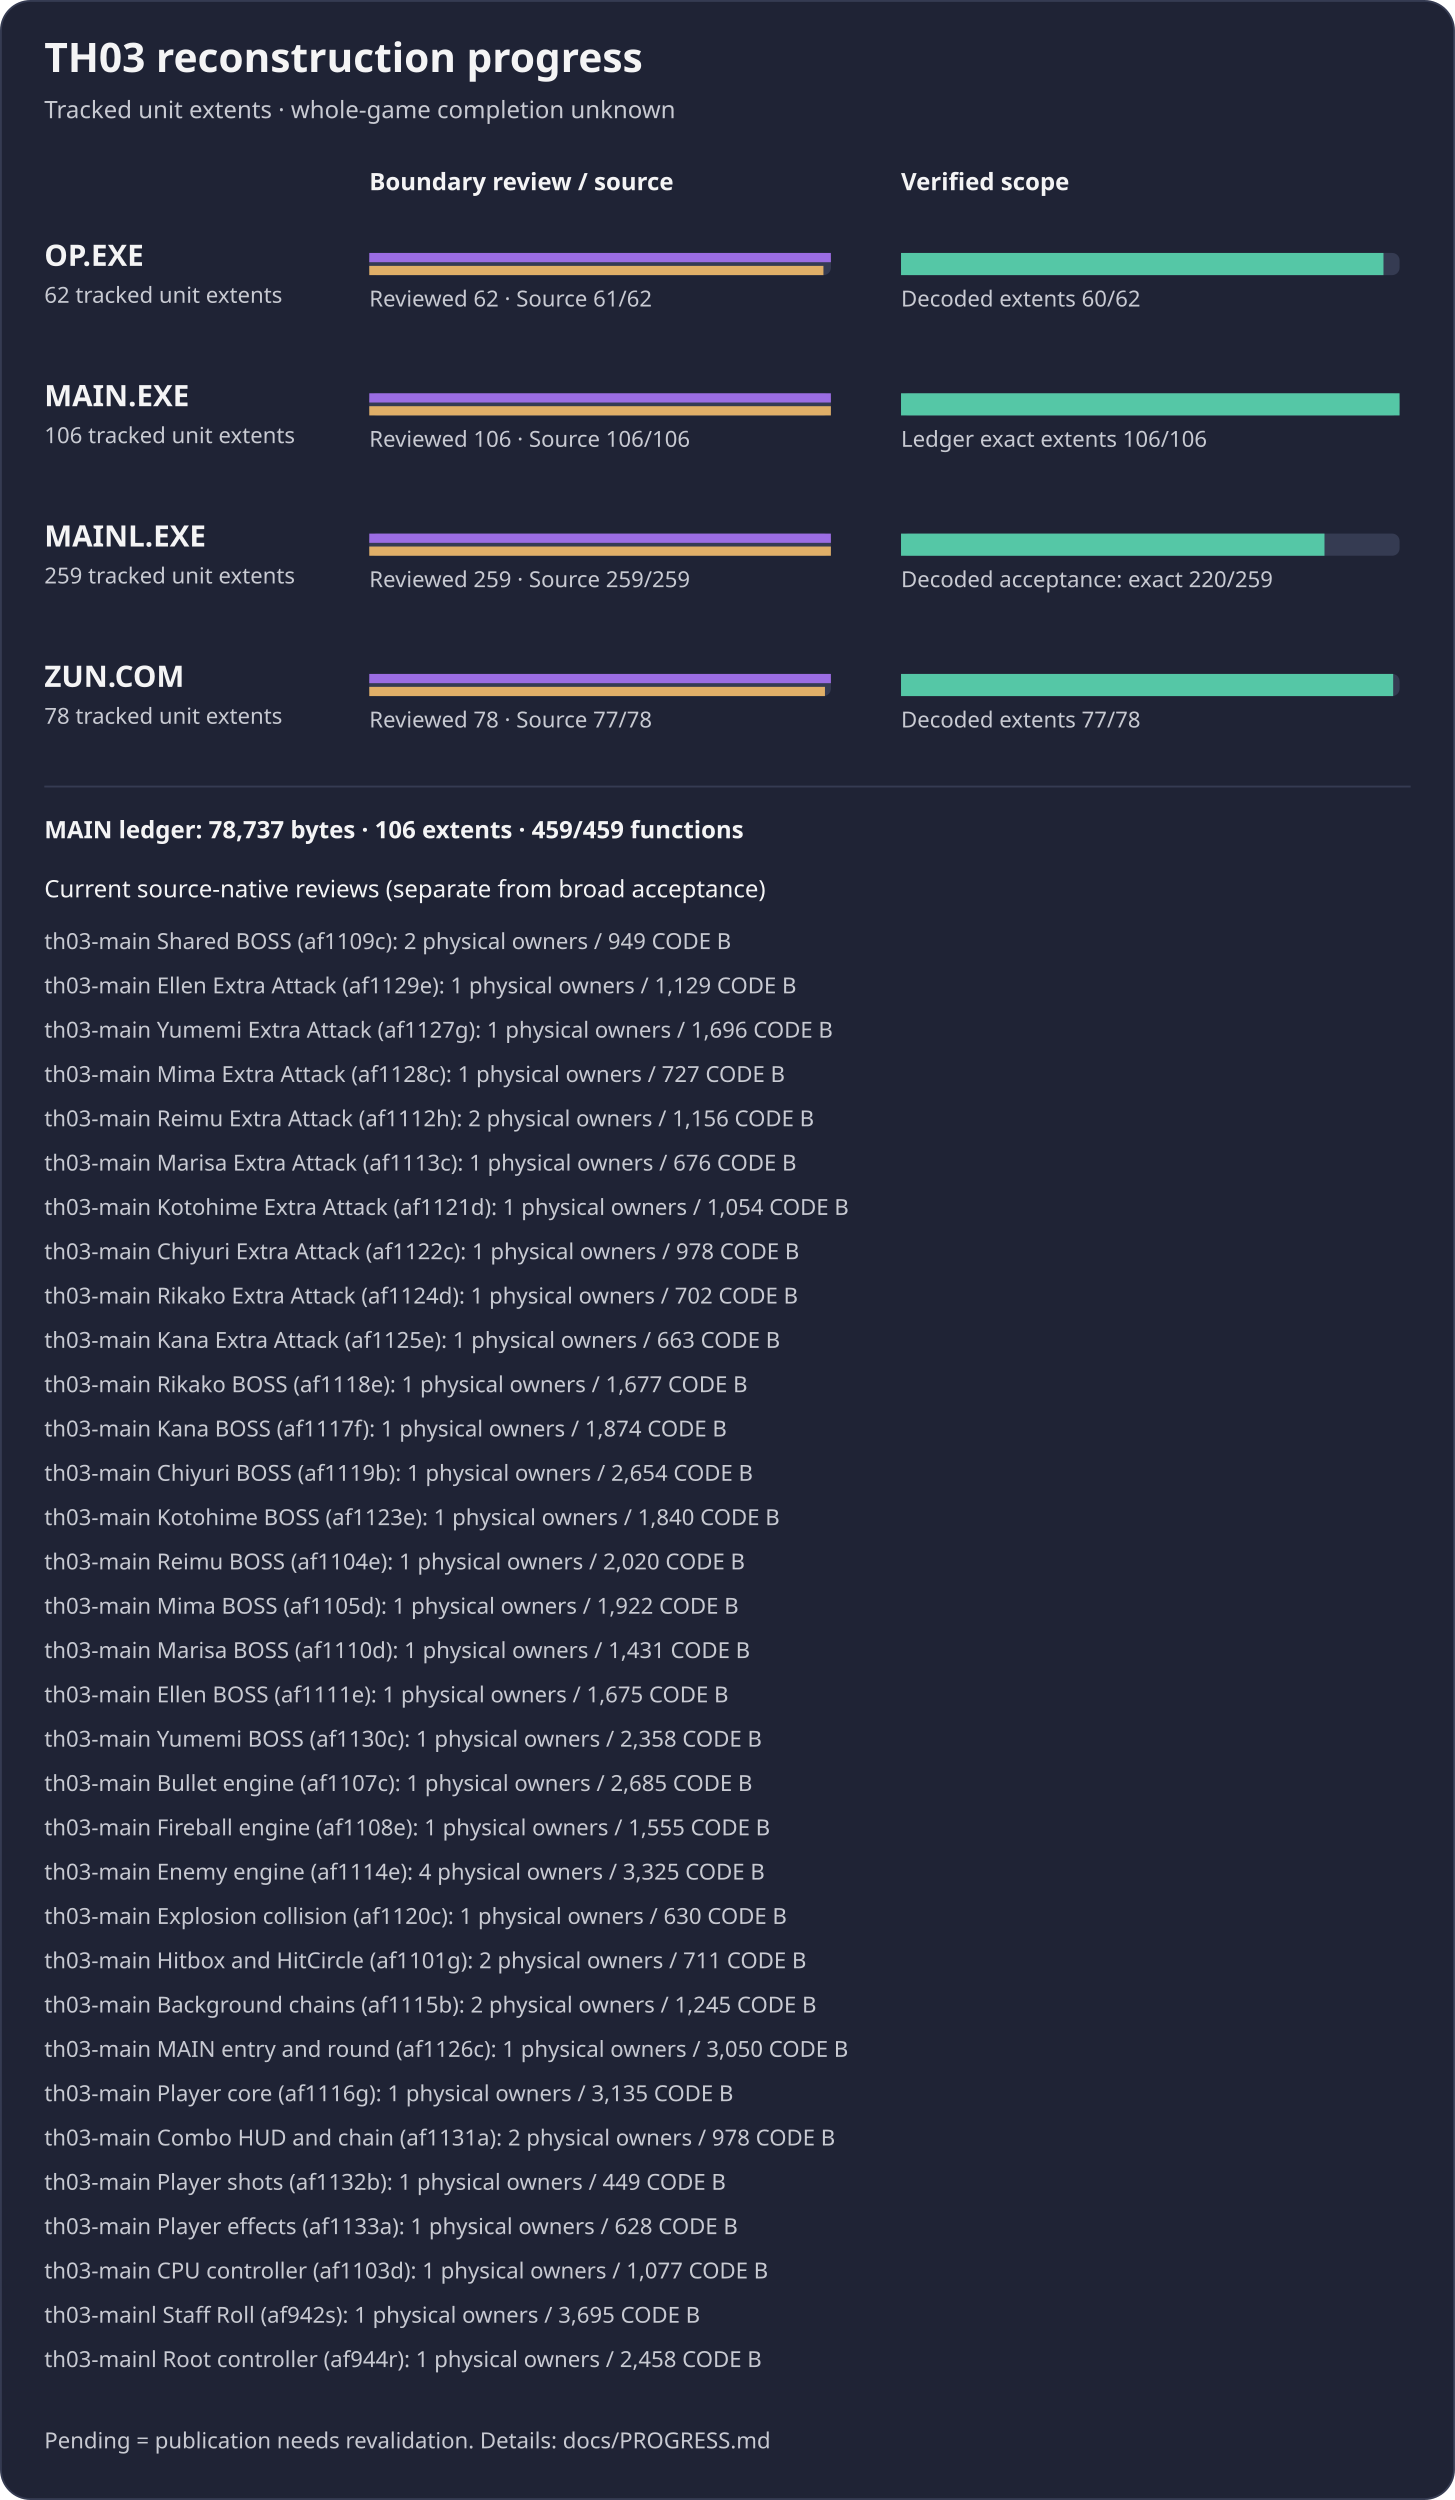
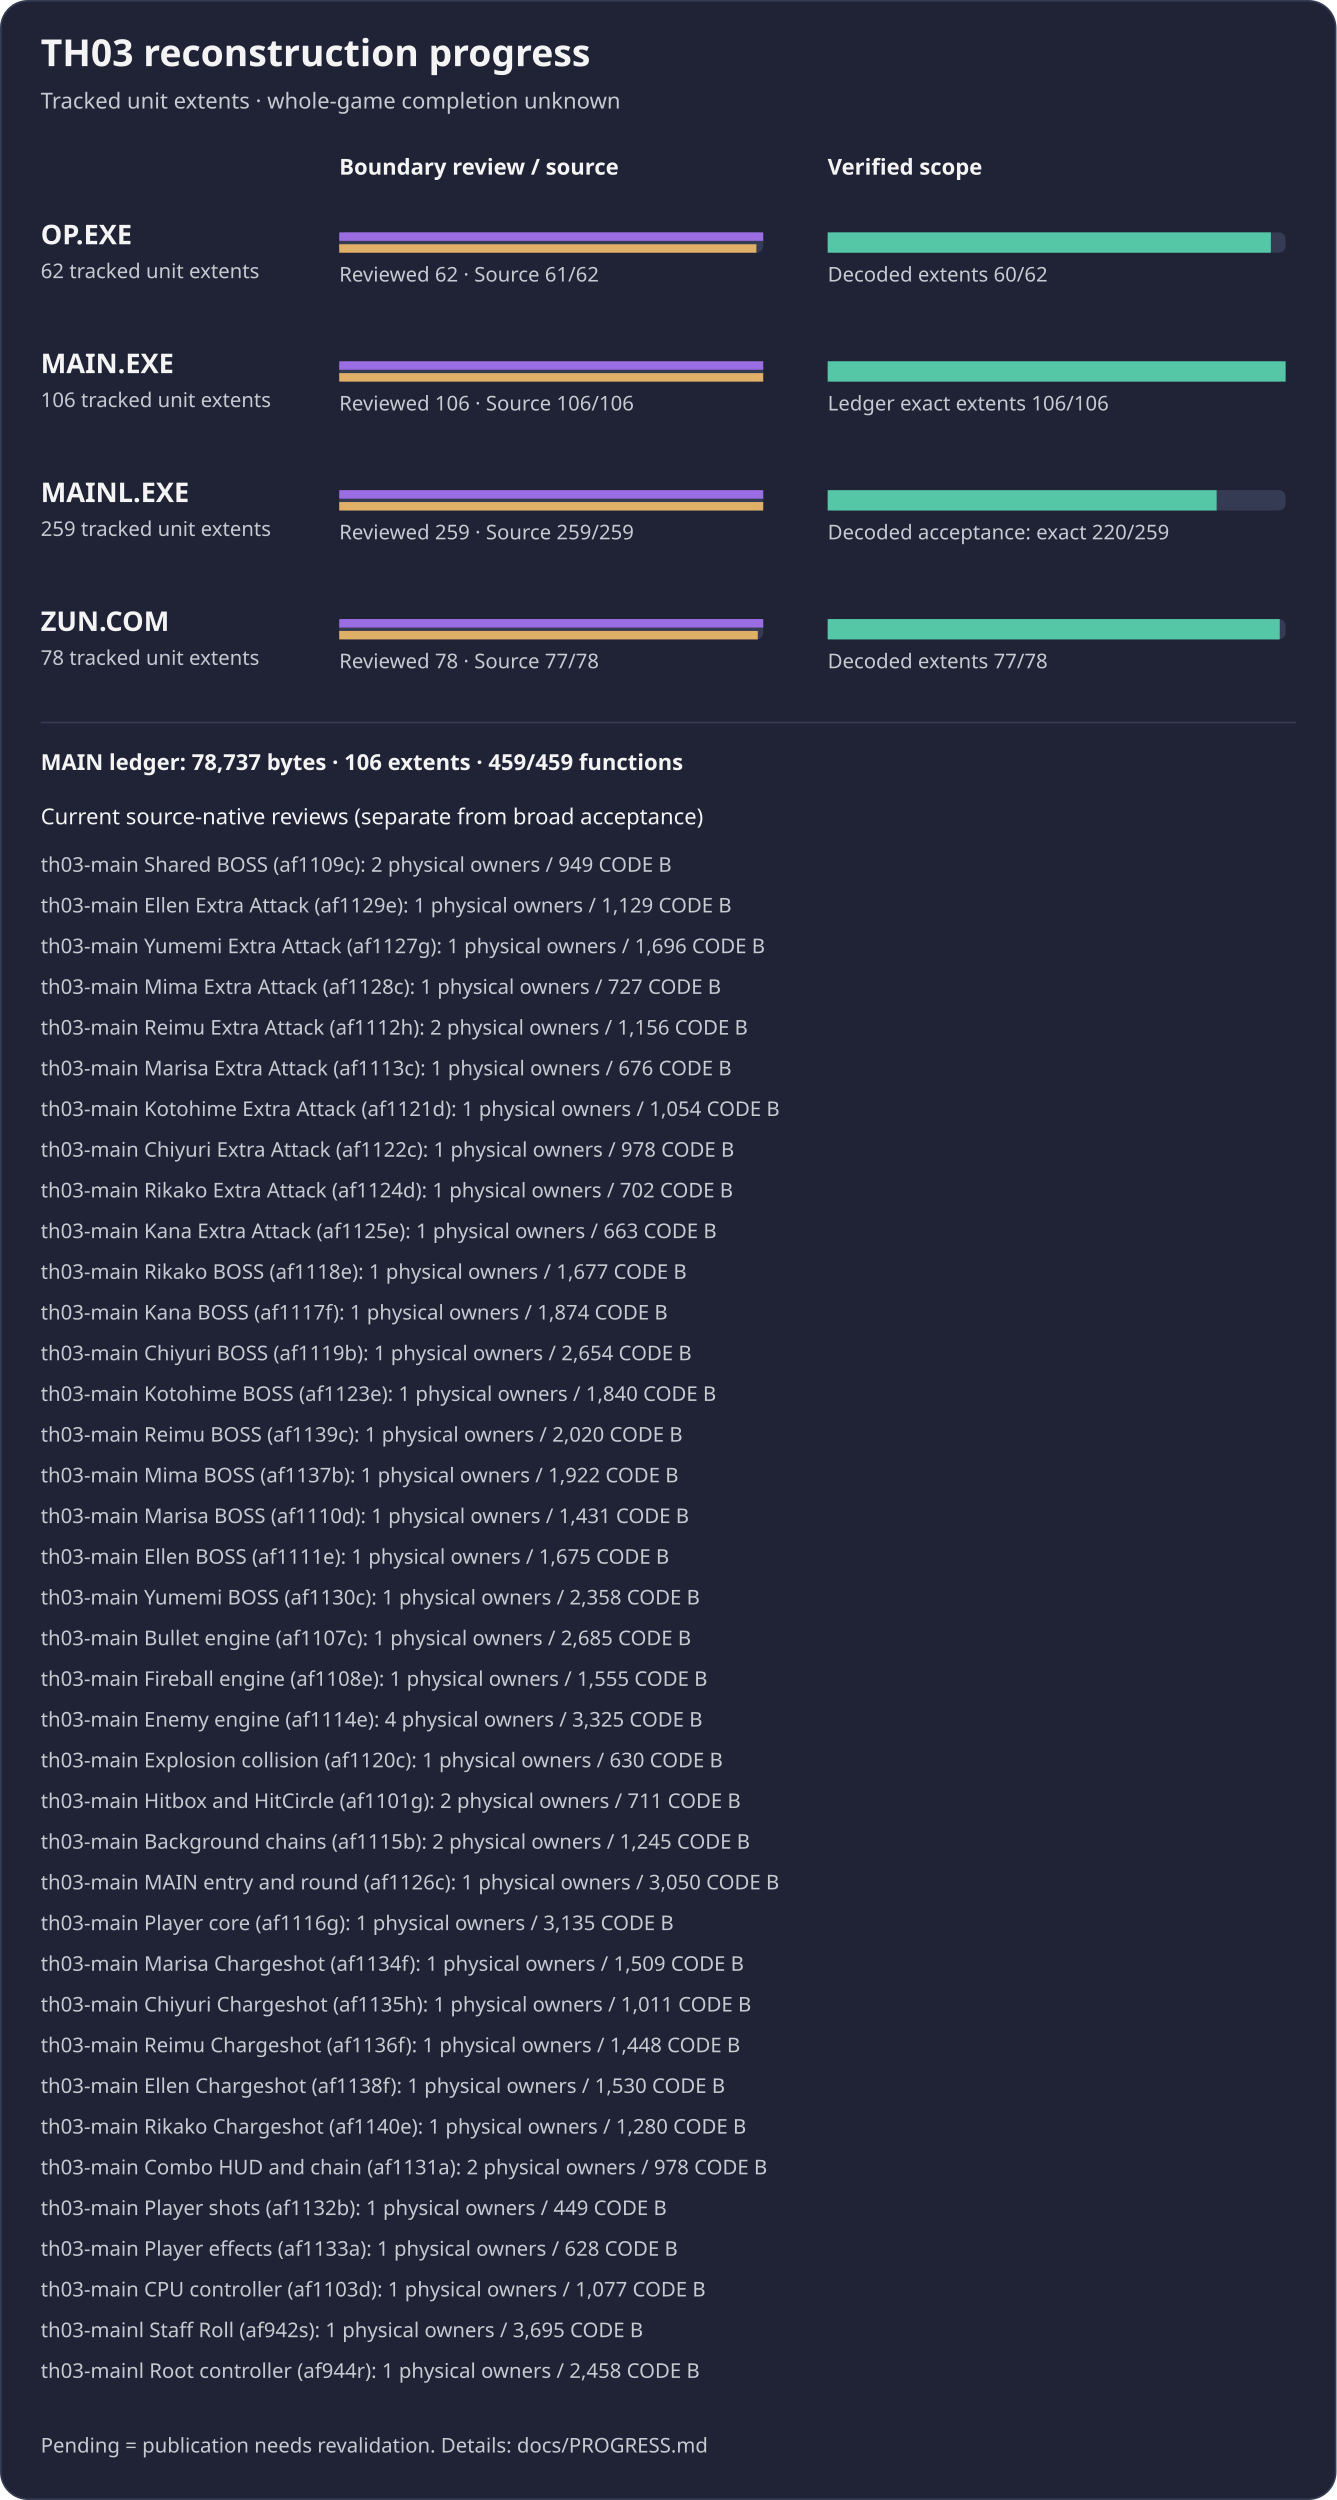
- <svg xmlns="http://www.w3.org/2000/svg" width="788" height="1354" viewBox="0 0 788 1354" role="img" aria-label="TH03 reviewed subset reconstruction progress">
-   <rect x="0.5" y="0.5" width="787" height="1353" rx="16" fill="#1f2335" stroke="#353b52" />
+ <svg xmlns="http://www.w3.org/2000/svg" width="788" height="1474" viewBox="0 0 788 1474" role="img" aria-label="TH03 reviewed subset reconstruction progress">
+   <rect x="0.5" y="0.5" width="787" height="1473" rx="16" fill="#1f2335" stroke="#353b52" />
  <text x="24" y="39" fill="#f4f4f5" font-family="sans-serif" font-size="22" font-weight="600">TH03 reconstruction progress</text>
  <text x="24" y="64" fill="#c8cad2" font-family="sans-serif" font-size="13">Tracked unit extents · whole-game completion unknown</text>
  <text x="200" y="103" fill="#f4f4f5" font-family="sans-serif" font-size="13" font-weight="600">Boundary review / source</text>
  <text x="488" y="103" fill="#f4f4f5" font-family="sans-serif" font-size="13" font-weight="600">Verified scope</text>
  <g aria-label="OP.EXE bars count tracked unit extents, not functions; source-present is not exact">
    <text x="24" y="144" fill="#f4f4f5" font-family="sans-serif" font-size="16" font-weight="600">OP.EXE</text>
    <text x="24" y="164" fill="#c8cad2" font-family="sans-serif" font-size="12">62 tracked unit extents</text>
    <rect x="200" y="137" width="250" height="12" rx="4" fill="#353b52" />
    <rect x="488" y="137" width="270" height="12" rx="4" fill="#353b52" />
    <rect x="200" y="137" width="250.00" height="5" fill="#9b6de3" />
    <rect x="200" y="144" width="245.97" height="5" fill="#e0af68" />
    <rect x="488" y="137" width="261.29" height="12" fill="#55c7a6" />
    <text x="200" y="166" fill="#c8cad2" font-family="sans-serif" font-size="12">Reviewed 62 · Source 61/62</text>
    <text x="488" y="166" fill="#c8cad2" font-family="sans-serif" font-size="12">Decoded extents 60/62</text>
  </g>
  <g aria-label="MAIN.EXE bars count tracked unit extents, not functions; source-present is not exact">
    <text x="24" y="220" fill="#f4f4f5" font-family="sans-serif" font-size="16" font-weight="600">MAIN.EXE</text>
    <text x="24" y="240" fill="#c8cad2" font-family="sans-serif" font-size="12">106 tracked unit extents</text>
    <rect x="200" y="213" width="250" height="12" rx="4" fill="#353b52" />
    <rect x="488" y="213" width="270" height="12" rx="4" fill="#353b52" />
    <rect x="200" y="213" width="250.00" height="5" fill="#9b6de3" />
    <rect x="200" y="220" width="250.00" height="5" fill="#e0af68" />
    <rect x="488" y="213" width="270.00" height="12" fill="#55c7a6" />
    <text x="200" y="242" fill="#c8cad2" font-family="sans-serif" font-size="12">Reviewed 106 · Source 106/106</text>
    <text x="488" y="242" fill="#c8cad2" font-family="sans-serif" font-size="12">Ledger exact extents 106/106</text>
  </g>
  <g aria-label="MAINL bars count tracked unit extents, not functions; source-present is not exact">
    <text x="24" y="296" fill="#f4f4f5" font-family="sans-serif" font-size="16" font-weight="600">MAINL.EXE</text>
    <text x="24" y="316" fill="#c8cad2" font-family="sans-serif" font-size="12">259 tracked unit extents</text>
    <rect x="200" y="289" width="250" height="12" rx="4" fill="#353b52" />
    <rect x="488" y="289" width="270" height="12" rx="4" fill="#353b52" />
    <rect x="200" y="289" width="250.00" height="5" fill="#9b6de3" />
    <rect x="200" y="296" width="250.00" height="5" fill="#e0af68" />
    <rect x="488" y="289" width="229.34" height="12" fill="#55c7a6" />
    <text x="200" y="318" fill="#c8cad2" font-family="sans-serif" font-size="12">Reviewed 259 · Source 259/259</text>
    <text x="488" y="318" fill="#c8cad2" font-family="sans-serif" font-size="12">Decoded acceptance: exact 220/259</text>
  </g>
  <g aria-label="ZUN.COM bars count tracked unit extents, not functions; source-present is not exact">
    <text x="24" y="372" fill="#f4f4f5" font-family="sans-serif" font-size="16" font-weight="600">ZUN.COM</text>
    <text x="24" y="392" fill="#c8cad2" font-family="sans-serif" font-size="12">78 tracked unit extents</text>
    <rect x="200" y="365" width="250" height="12" rx="4" fill="#353b52" />
    <rect x="488" y="365" width="270" height="12" rx="4" fill="#353b52" />
    <rect x="200" y="365" width="250.00" height="5" fill="#9b6de3" />
    <rect x="200" y="372" width="246.79" height="5" fill="#e0af68" />
    <rect x="488" y="365" width="266.54" height="12" fill="#55c7a6" />
    <text x="200" y="394" fill="#c8cad2" font-family="sans-serif" font-size="12">Reviewed 78 · Source 77/78</text>
    <text x="488" y="394" fill="#c8cad2" font-family="sans-serif" font-size="12">Decoded extents 77/78</text>
  </g>
  <path d="M24 426 H764" stroke="#353b52" />
  <text x="24" y="454" fill="#f4f4f5" font-family="sans-serif" font-size="13" font-weight="600">MAIN ledger: 78,737 bytes · 106 extents · 459/459 functions</text>
  <text x="24" y="486" fill="#f4f4f5" font-family="sans-serif" font-size="13">Current source-native reviews (separate from broad acceptance)</text>
  <text x="24" y="514" fill="#c8cad2" font-family="sans-serif" font-size="12">th03-main Shared BOSS (af1109c): 2 physical owners / 949 CODE B</text>
  <text x="24" y="538" fill="#c8cad2" font-family="sans-serif" font-size="12">th03-main Ellen Extra Attack (af1129e): 1 physical owners / 1,129 CODE B</text>
  <text x="24" y="562" fill="#c8cad2" font-family="sans-serif" font-size="12">th03-main Yumemi Extra Attack (af1127g): 1 physical owners / 1,696 CODE B</text>
  <text x="24" y="586" fill="#c8cad2" font-family="sans-serif" font-size="12">th03-main Mima Extra Attack (af1128c): 1 physical owners / 727 CODE B</text>
  <text x="24" y="610" fill="#c8cad2" font-family="sans-serif" font-size="12">th03-main Reimu Extra Attack (af1112h): 2 physical owners / 1,156 CODE B</text>
  <text x="24" y="634" fill="#c8cad2" font-family="sans-serif" font-size="12">th03-main Marisa Extra Attack (af1113c): 1 physical owners / 676 CODE B</text>
  <text x="24" y="658" fill="#c8cad2" font-family="sans-serif" font-size="12">th03-main Kotohime Extra Attack (af1121d): 1 physical owners / 1,054 CODE B</text>
  <text x="24" y="682" fill="#c8cad2" font-family="sans-serif" font-size="12">th03-main Chiyuri Extra Attack (af1122c): 1 physical owners / 978 CODE B</text>
  <text x="24" y="706" fill="#c8cad2" font-family="sans-serif" font-size="12">th03-main Rikako Extra Attack (af1124d): 1 physical owners / 702 CODE B</text>
  <text x="24" y="730" fill="#c8cad2" font-family="sans-serif" font-size="12">th03-main Kana Extra Attack (af1125e): 1 physical owners / 663 CODE B</text>
  <text x="24" y="754" fill="#c8cad2" font-family="sans-serif" font-size="12">th03-main Rikako BOSS (af1118e): 1 physical owners / 1,677 CODE B</text>
  <text x="24" y="778" fill="#c8cad2" font-family="sans-serif" font-size="12">th03-main Kana BOSS (af1117f): 1 physical owners / 1,874 CODE B</text>
  <text x="24" y="802" fill="#c8cad2" font-family="sans-serif" font-size="12">th03-main Chiyuri BOSS (af1119b): 1 physical owners / 2,654 CODE B</text>
  <text x="24" y="826" fill="#c8cad2" font-family="sans-serif" font-size="12">th03-main Kotohime BOSS (af1123e): 1 physical owners / 1,840 CODE B</text>
-   <text x="24" y="850" fill="#c8cad2" font-family="sans-serif" font-size="12">th03-main Reimu BOSS (af1104e): 1 physical owners / 2,020 CODE B</text>
-   <text x="24" y="874" fill="#c8cad2" font-family="sans-serif" font-size="12">th03-main Mima BOSS (af1105d): 1 physical owners / 1,922 CODE B</text>
+   <text x="24" y="850" fill="#c8cad2" font-family="sans-serif" font-size="12">th03-main Reimu BOSS (af1139c): 1 physical owners / 2,020 CODE B</text>
+   <text x="24" y="874" fill="#c8cad2" font-family="sans-serif" font-size="12">th03-main Mima BOSS (af1137b): 1 physical owners / 1,922 CODE B</text>
  <text x="24" y="898" fill="#c8cad2" font-family="sans-serif" font-size="12">th03-main Marisa BOSS (af1110d): 1 physical owners / 1,431 CODE B</text>
  <text x="24" y="922" fill="#c8cad2" font-family="sans-serif" font-size="12">th03-main Ellen BOSS (af1111e): 1 physical owners / 1,675 CODE B</text>
  <text x="24" y="946" fill="#c8cad2" font-family="sans-serif" font-size="12">th03-main Yumemi BOSS (af1130c): 1 physical owners / 2,358 CODE B</text>
  <text x="24" y="970" fill="#c8cad2" font-family="sans-serif" font-size="12">th03-main Bullet engine (af1107c): 1 physical owners / 2,685 CODE B</text>
  <text x="24" y="994" fill="#c8cad2" font-family="sans-serif" font-size="12">th03-main Fireball engine (af1108e): 1 physical owners / 1,555 CODE B</text>
  <text x="24" y="1018" fill="#c8cad2" font-family="sans-serif" font-size="12">th03-main Enemy engine (af1114e): 4 physical owners / 3,325 CODE B</text>
  <text x="24" y="1042" fill="#c8cad2" font-family="sans-serif" font-size="12">th03-main Explosion collision (af1120c): 1 physical owners / 630 CODE B</text>
  <text x="24" y="1066" fill="#c8cad2" font-family="sans-serif" font-size="12">th03-main Hitbox and HitCircle (af1101g): 2 physical owners / 711 CODE B</text>
  <text x="24" y="1090" fill="#c8cad2" font-family="sans-serif" font-size="12">th03-main Background chains (af1115b): 2 physical owners / 1,245 CODE B</text>
  <text x="24" y="1114" fill="#c8cad2" font-family="sans-serif" font-size="12">th03-main MAIN entry and round (af1126c): 1 physical owners / 3,050 CODE B</text>
  <text x="24" y="1138" fill="#c8cad2" font-family="sans-serif" font-size="12">th03-main Player core (af1116g): 1 physical owners / 3,135 CODE B</text>
-   <text x="24" y="1162" fill="#c8cad2" font-family="sans-serif" font-size="12">th03-main Combo HUD and chain (af1131a): 2 physical owners / 978 CODE B</text>
-   <text x="24" y="1186" fill="#c8cad2" font-family="sans-serif" font-size="12">th03-main Player shots (af1132b): 1 physical owners / 449 CODE B</text>
-   <text x="24" y="1210" fill="#c8cad2" font-family="sans-serif" font-size="12">th03-main Player effects (af1133a): 1 physical owners / 628 CODE B</text>
-   <text x="24" y="1234" fill="#c8cad2" font-family="sans-serif" font-size="12">th03-main CPU controller (af1103d): 1 physical owners / 1,077 CODE B</text>
-   <text x="24" y="1258" fill="#c8cad2" font-family="sans-serif" font-size="12">th03-mainl Staff Roll (af942s): 1 physical owners / 3,695 CODE B</text>
-   <text x="24" y="1282" fill="#c8cad2" font-family="sans-serif" font-size="12">th03-mainl Root controller (af944r): 1 physical owners / 2,458 CODE B</text>
-   <text x="24" y="1326" fill="#c8cad2" font-family="sans-serif" font-size="12">Pending = publication needs revalidation. Details: docs/PROGRESS.md</text>
+   <text x="24" y="1162" fill="#c8cad2" font-family="sans-serif" font-size="12">th03-main Marisa Chargeshot (af1134f): 1 physical owners / 1,509 CODE B</text>
+   <text x="24" y="1186" fill="#c8cad2" font-family="sans-serif" font-size="12">th03-main Chiyuri Chargeshot (af1135h): 1 physical owners / 1,011 CODE B</text>
+   <text x="24" y="1210" fill="#c8cad2" font-family="sans-serif" font-size="12">th03-main Reimu Chargeshot (af1136f): 1 physical owners / 1,448 CODE B</text>
+   <text x="24" y="1234" fill="#c8cad2" font-family="sans-serif" font-size="12">th03-main Ellen Chargeshot (af1138f): 1 physical owners / 1,530 CODE B</text>
+   <text x="24" y="1258" fill="#c8cad2" font-family="sans-serif" font-size="12">th03-main Rikako Chargeshot (af1140e): 1 physical owners / 1,280 CODE B</text>
+   <text x="24" y="1282" fill="#c8cad2" font-family="sans-serif" font-size="12">th03-main Combo HUD and chain (af1131a): 2 physical owners / 978 CODE B</text>
+   <text x="24" y="1306" fill="#c8cad2" font-family="sans-serif" font-size="12">th03-main Player shots (af1132b): 1 physical owners / 449 CODE B</text>
+   <text x="24" y="1330" fill="#c8cad2" font-family="sans-serif" font-size="12">th03-main Player effects (af1133a): 1 physical owners / 628 CODE B</text>
+   <text x="24" y="1354" fill="#c8cad2" font-family="sans-serif" font-size="12">th03-main CPU controller (af1103d): 1 physical owners / 1,077 CODE B</text>
+   <text x="24" y="1378" fill="#c8cad2" font-family="sans-serif" font-size="12">th03-mainl Staff Roll (af942s): 1 physical owners / 3,695 CODE B</text>
+   <text x="24" y="1402" fill="#c8cad2" font-family="sans-serif" font-size="12">th03-mainl Root controller (af944r): 1 physical owners / 2,458 CODE B</text>
+   <text x="24" y="1446" fill="#c8cad2" font-family="sans-serif" font-size="12">Pending = publication needs revalidation. Details: docs/PROGRESS.md</text>
</svg>
